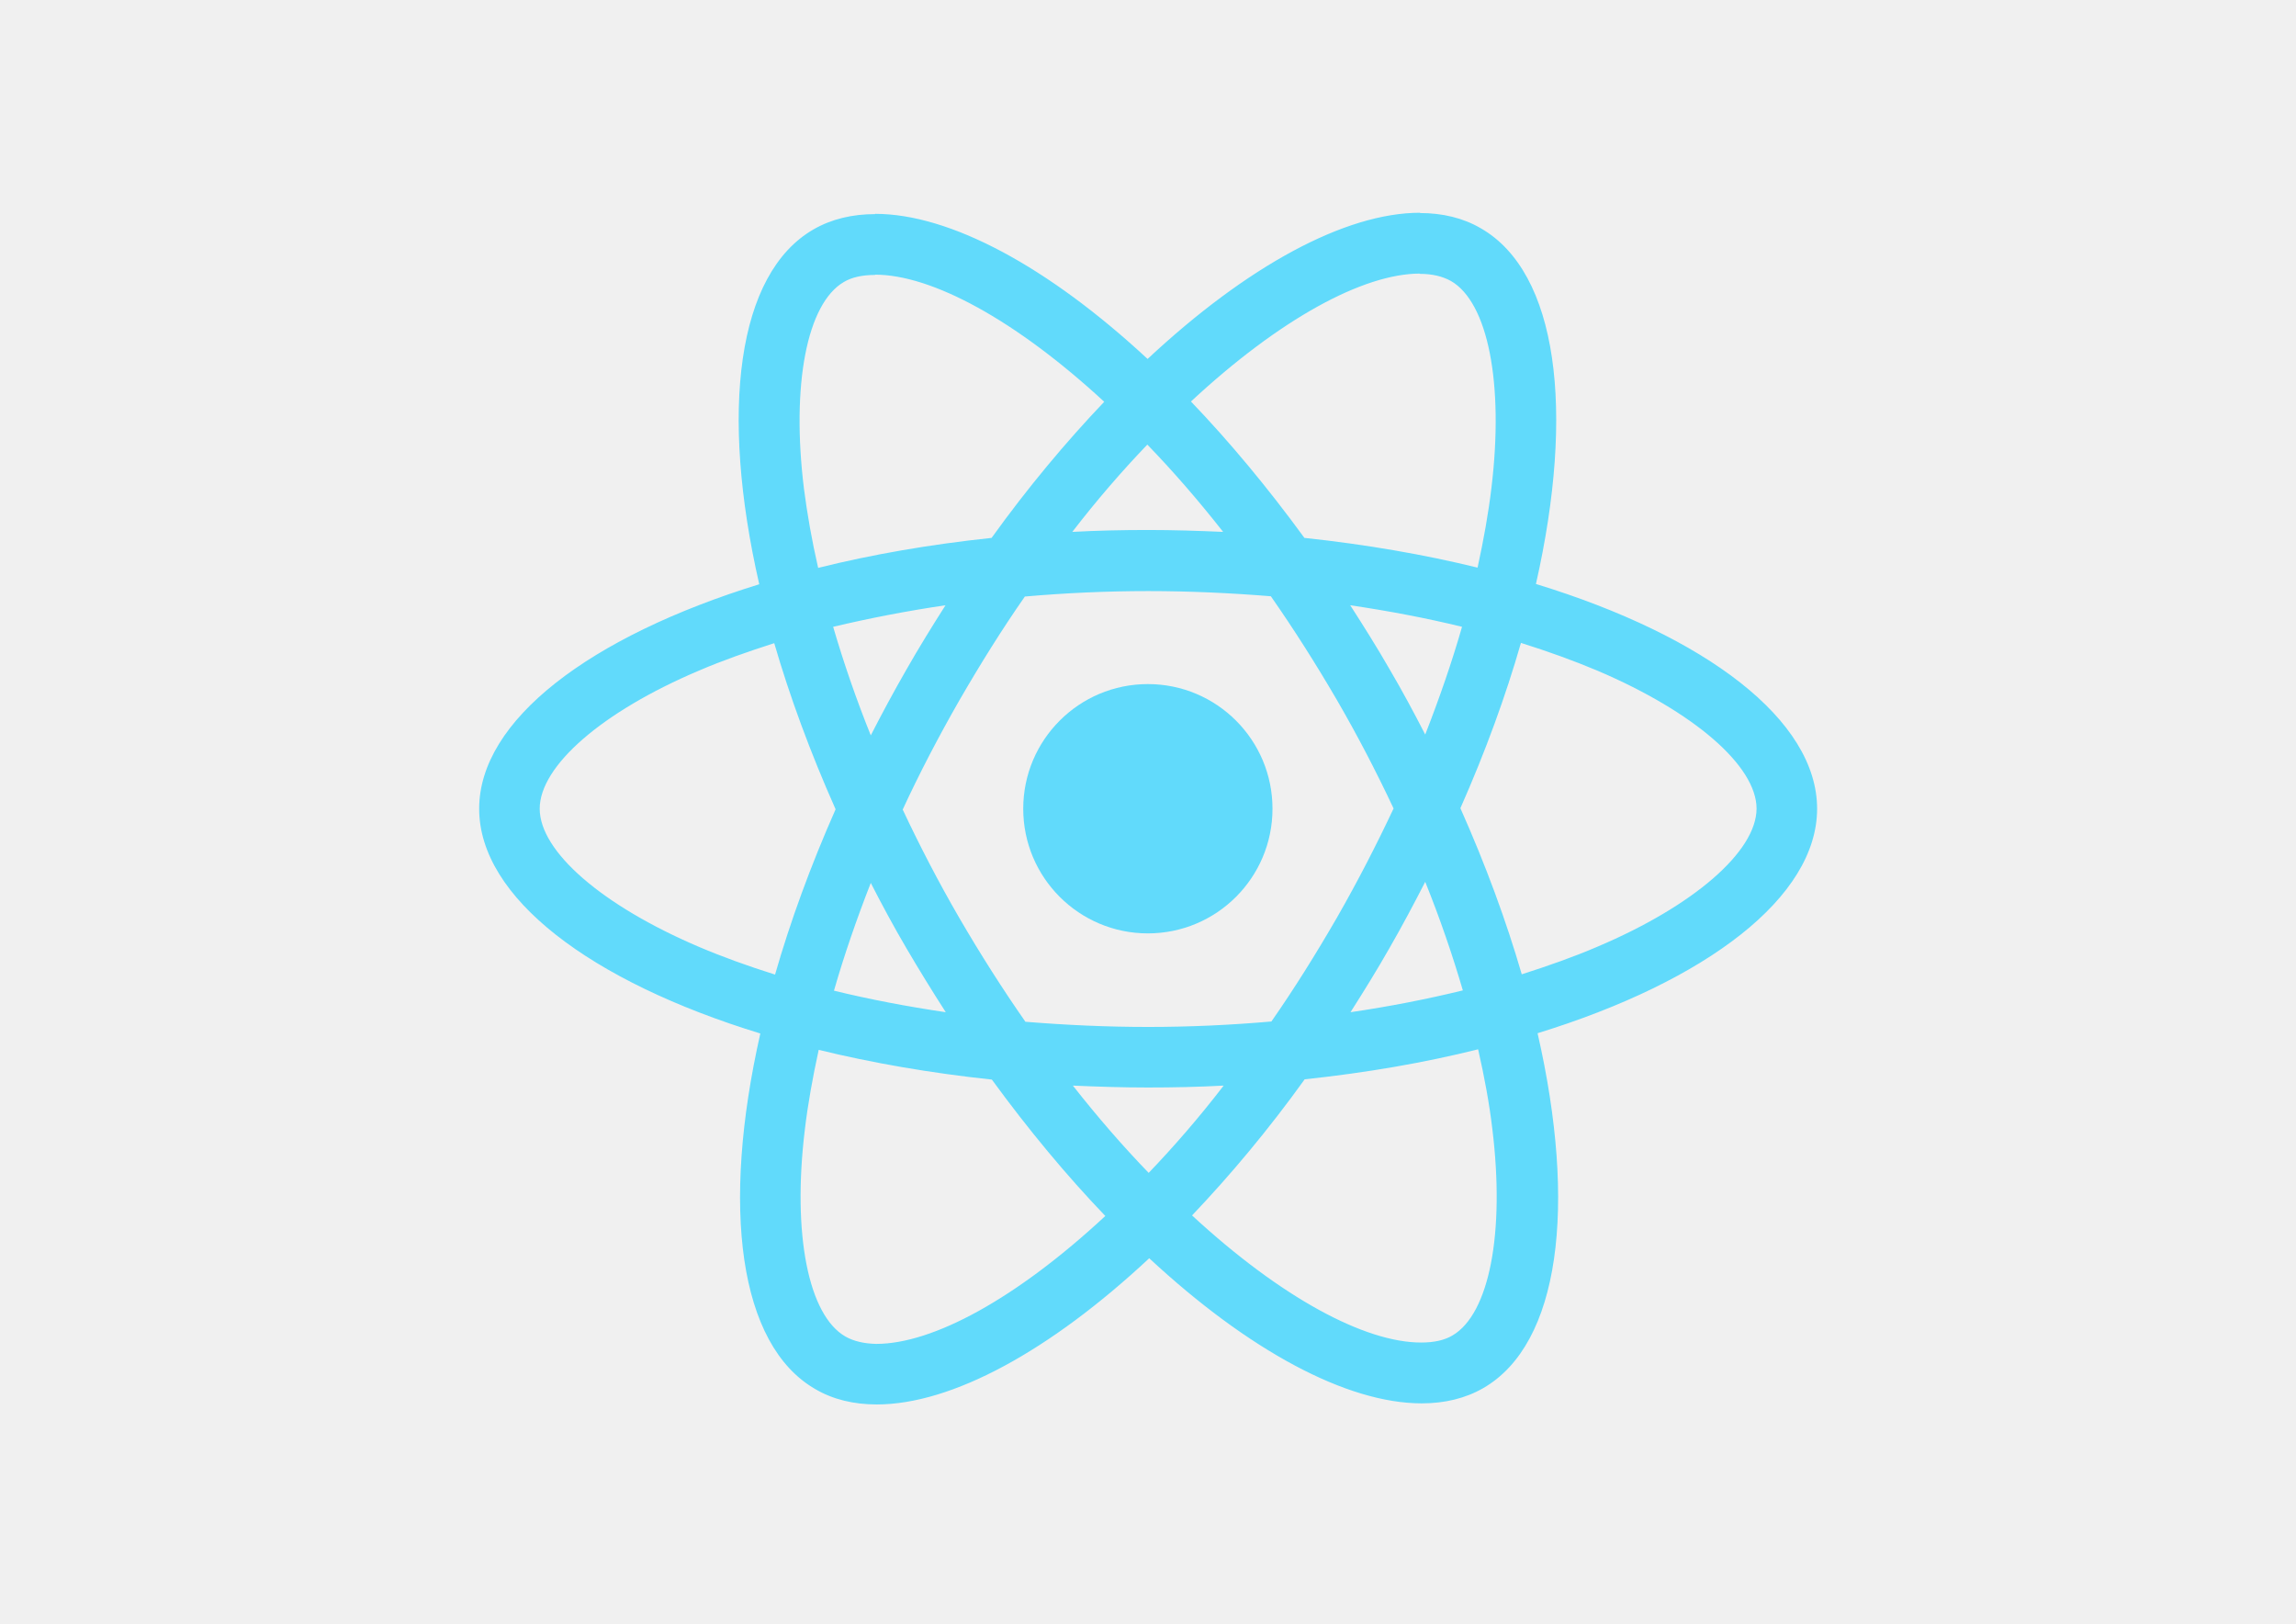
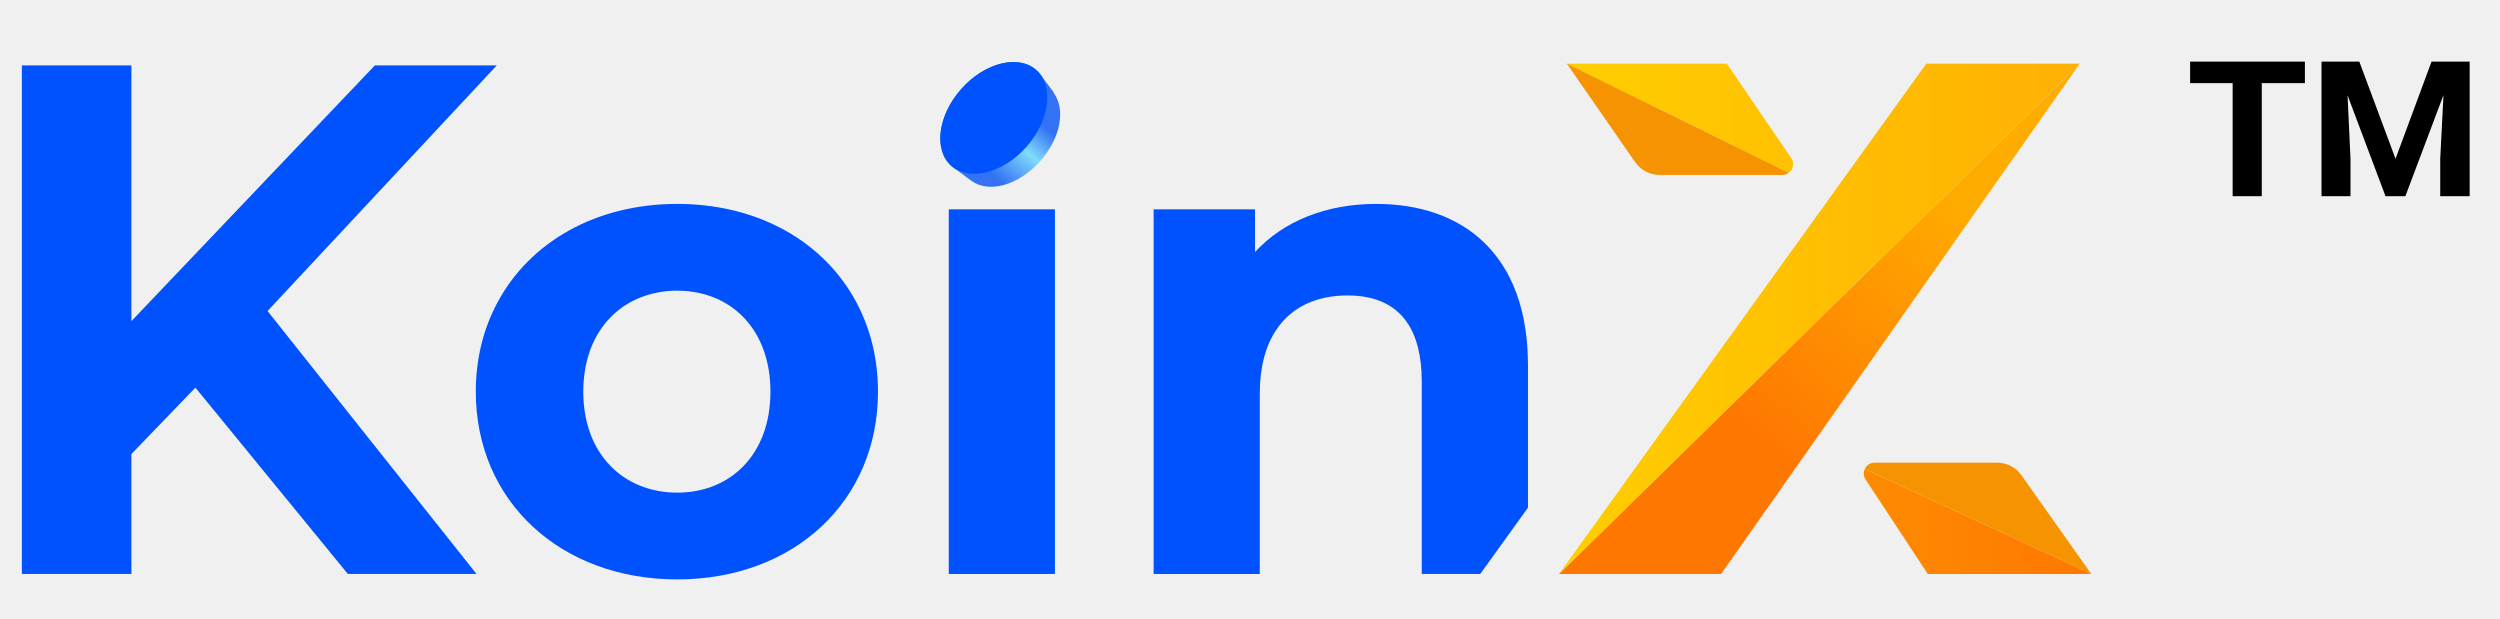
- <svg xmlns="http://www.w3.org/2000/svg" viewBox="0 0 841.9 595.3">
-   <g fill="#61DAFB">
-     <path d="M666.3 296.5c0-32.5-40.7-63.3-103.1-82.4 14.4-63.6 8-114.2-20.2-130.4-6.5-3.8-14.1-5.6-22.4-5.6v22.3c4.6 0 8.3.9 11.4 2.6 13.6 7.8 19.5 37.5 14.9 75.7-1.1 9.4-2.9 19.3-5.1 29.4-19.6-4.8-41-8.5-63.5-10.9-13.5-18.5-27.5-35.3-41.6-50 32.6-30.3 63.2-46.9 84-46.9V78c-27.5 0-63.5 19.6-99.9 53.6-36.4-33.8-72.4-53.2-99.9-53.2v22.3c20.7 0 51.4 16.5 84 46.6-14 14.7-28 31.4-41.3 49.9-22.6 2.4-44 6.1-63.6 11-2.3-10-4-19.7-5.2-29-4.7-38.2 1.1-67.9 14.6-75.8 3-1.8 6.9-2.6 11.5-2.6V78.5c-8.4 0-16 1.8-22.6 5.6-28.1 16.2-34.4 66.7-19.9 130.1-62.2 19.2-102.7 49.9-102.7 82.3 0 32.5 40.7 63.3 103.1 82.4-14.4 63.6-8 114.2 20.2 130.4 6.5 3.8 14.1 5.6 22.5 5.6 27.5 0 63.5-19.6 99.9-53.6 36.4 33.8 72.4 53.2 99.9 53.2 8.4 0 16-1.8 22.6-5.6 28.1-16.2 34.4-66.7 19.9-130.1 62-19.1 102.5-49.9 102.5-82.3zm-130.2-66.7c-3.7 12.9-8.3 26.2-13.5 39.5-4.1-8-8.4-16-13.1-24-4.6-8-9.5-15.8-14.4-23.4 14.2 2.1 27.9 4.7 41 7.9zm-45.8 106.5c-7.8 13.5-15.8 26.3-24.1 38.2-14.9 1.3-30 2-45.2 2-15.1 0-30.2-.7-45-1.9-8.3-11.9-16.4-24.6-24.2-38-7.6-13.1-14.5-26.4-20.8-39.8 6.2-13.4 13.2-26.8 20.7-39.9 7.8-13.5 15.8-26.3 24.1-38.2 14.9-1.3 30-2 45.2-2 15.1 0 30.2.7 45 1.9 8.3 11.9 16.4 24.6 24.2 38 7.6 13.1 14.5 26.4 20.8 39.8-6.3 13.4-13.2 26.8-20.7 39.9zm32.3-13c5.4 13.4 10 26.8 13.8 39.8-13.1 3.2-26.9 5.9-41.2 8 4.9-7.7 9.8-15.6 14.4-23.7 4.6-8 8.9-16.1 13-24.1zM421.2 430c-9.3-9.6-18.6-20.3-27.8-32 9 .4 18.2.7 27.5.7 9.4 0 18.7-.2 27.8-.7-9 11.7-18.3 22.4-27.5 32zm-74.4-58.9c-14.2-2.1-27.9-4.7-41-7.9 3.7-12.9 8.3-26.2 13.5-39.5 4.1 8 8.4 16 13.1 24 4.7 8 9.5 15.8 14.4 23.4zM420.7 163c9.3 9.6 18.6 20.3 27.8 32-9-.4-18.2-.7-27.5-.7-9.4 0-18.7.2-27.8.7 9-11.7 18.3-22.4 27.5-32zm-74 58.9c-4.9 7.7-9.8 15.6-14.4 23.7-4.6 8-8.9 16-13 24-5.4-13.4-10-26.8-13.8-39.8 13.1-3.1 26.9-5.8 41.2-7.9zm-90.5 125.2c-35.4-15.1-58.3-34.9-58.3-50.6 0-15.7 22.9-35.6 58.3-50.6 8.6-3.7 18-7 27.7-10.1 5.7 19.6 13.2 40 22.5 60.9-9.2 20.8-16.6 41.1-22.2 60.6-9.9-3.1-19.3-6.5-28-10.2zM310 490c-13.6-7.8-19.5-37.5-14.9-75.7 1.1-9.4 2.9-19.3 5.1-29.4 19.6 4.8 41 8.5 63.5 10.9 13.5 18.5 27.5 35.3 41.6 50-32.6 30.3-63.2 46.9-84 46.9-4.5-.1-8.3-1-11.3-2.7zm237.2-76.2c4.7 38.2-1.1 67.9-14.6 75.8-3 1.8-6.9 2.6-11.5 2.6-20.7 0-51.4-16.5-84-46.6 14-14.7 28-31.4 41.3-49.9 22.6-2.4 44-6.1 63.6-11 2.3 10.1 4.1 19.8 5.2 29.1zm38.5-66.7c-8.6 3.7-18 7-27.7 10.1-5.7-19.6-13.2-40-22.5-60.9 9.2-20.8 16.6-41.1 22.2-60.6 9.9 3.1 19.3 6.5 28.1 10.2 35.4 15.1 58.3 34.9 58.3 50.6-.1 15.7-23 35.6-58.4 50.6zM320.8 78.4z" />
-     <circle cx="420.9" cy="296.5" r="45.7" />
-     <path d="M520.5 78.1z" />
+ <svg xmlns="http://www.w3.org/2000/svg" width="97" height="24" viewBox="0 0 97 24" fill="none">
+   <g clip-path="url(#clip0_1_1123)">
+     <path fill-rule="evenodd" clip-rule="evenodd" d="M37.68 7.01L36.877 6.407L37.226 6.038C37.203 5.444 37.475 4.738 37.995 4.152C38.565 3.51 39.315 3.145 39.945 3.158L40.291 2.792L40.894 3.596L40.883 3.607C41.35 4.227 41.164 5.345 40.361 6.251C39.51 7.21 38.34 7.509 37.683 7.007L37.68 7.01Z" fill="url(#paint0_linear_1_1123)" />
+     <path d="M39.812 5.687C40.724 4.659 40.903 3.327 40.211 2.712C39.519 2.098 38.217 2.434 37.305 3.463C36.392 4.492 36.213 5.824 36.905 6.438C37.598 7.052 38.899 6.716 39.812 5.687Z" fill="url(#paint1_linear_1_1123)" />
+     <path d="M39.824 5.698C40.731 4.676 40.9 3.344 40.201 2.724C39.502 2.103 38.199 2.429 37.292 3.452C36.385 4.474 36.216 5.806 36.916 6.427C37.615 7.047 38.917 6.721 39.824 5.698Z" fill="#0052FE" />
+     <path d="M10.38 12.068L19.275 2.537H14.545L5.098 12.46V2.537H0.848V22.269H5.098V17.617L7.581 15.04L13.496 22.269H18.488L10.982 12.825L10.38 12.067V12.068Z" fill="#0052FE" />
+     <path d="M32.982 11.307C31.66 9.209 29.234 7.912 26.276 7.912C23.115 7.912 20.548 9.395 19.297 11.745C18.756 12.751 18.461 13.92 18.461 15.197C18.461 19.456 21.76 22.481 26.276 22.481C30.792 22.481 34.066 19.456 34.066 15.197C34.066 13.729 33.676 12.407 32.982 11.307ZM26.276 19.114C24.216 19.114 22.631 17.642 22.631 15.197C22.631 13.094 23.801 11.71 25.439 11.365C25.706 11.306 25.987 11.277 26.276 11.277C26.479 11.277 26.674 11.29 26.866 11.321C28.625 11.575 29.893 12.99 29.893 15.197C29.893 17.642 28.337 19.114 26.277 19.114H26.276Z" fill="#0052FE" />
+     <path d="M40.931 8.122H36.812V22.27H40.931V8.122Z" fill="#0052FE" />
+     <path d="M53.395 7.912C51.467 7.912 49.804 8.571 48.695 9.779V8.122H44.761V22.27H48.879V15.274C48.879 14.246 49.101 13.436 49.495 12.834C50.093 11.906 51.089 11.463 52.287 11.463C53.906 11.463 54.919 12.293 55.125 14.081C55.151 14.304 55.164 14.547 55.164 14.802V22.269H57.433L59.285 19.697V14.172C59.285 9.858 56.749 7.912 53.395 7.912Z" fill="#0052FE" />
+     <path d="M80.695 2.47L60.489 22.27H66.778L68.624 19.645L79.08 4.769L80.695 2.47Z" fill="url(#paint2_linear_1_1123)" />
+     <path d="M74.74 2.47L74.094 3.368L63.953 17.456L60.489 22.27L80.695 2.47H74.74Z" fill="url(#paint3_linear_1_1123)" />
+     <path d="M78.695 18.812L78.434 18.443C78.216 18.134 77.862 17.951 77.486 17.951H72.733C72.557 17.951 72.42 18.056 72.355 18.195L81.141 22.27L78.695 18.812Z" fill="#F69300" />
+     <path d="M72.355 18.195C72.297 18.319 72.296 18.47 72.382 18.601L73.359 20.087H73.361L74.797 22.27H81.142L72.356 18.195H72.355Z" fill="url(#paint4_linear_1_1123)" />
+     <path d="M69.499 6.135L67.994 3.926L67.002 2.471H60.794L69.401 6.705C69.57 6.579 69.633 6.333 69.499 6.135H69.499Z" fill="url(#paint5_linear_1_1123)" />
+     <path d="M60.794 2.47L63.442 6.288C63.453 6.304 63.464 6.316 63.475 6.332C63.694 6.619 64.034 6.788 64.397 6.788H69.153C69.25 6.788 69.333 6.754 69.401 6.704L60.794 2.469L60.794 2.47Z" fill="#F69300" />
+     <path d="M89.43 3.226H87.757V7.612H86.627V3.226H84.977V2.391H89.43V3.226ZM91.542 2.391L92.946 6.162L94.344 2.391H95.823V7.612H94.681V6.162L94.807 3.69L93.328 7.612H92.558L91.085 3.696L91.199 6.162V7.612H90.075V2.391H91.542Z" fill="black" />
  </g>
+   <defs>
+     <linearGradient id="paint0_linear_1_1123" x1="40.994" y1="3.796" x2="37.982" y2="7.311" gradientUnits="userSpaceOnUse">
+       <stop stop-color="#3372F5" />
+       <stop offset="0.25" stop-color="#3372F5" />
+       <stop offset="0.505" stop-color="#80DBFB" />
+       <stop offset="0.839" stop-color="#3372F5" />
+       <stop offset="1" stop-color="#3372F5" />
+     </linearGradient>
+     <linearGradient id="paint1_linear_1_1123" x1="45.455" y1="3.785" x2="44.649" y2="4.692" gradientUnits="userSpaceOnUse">
+       <stop stop-color="#0080D4" />
+       <stop offset="0.47" stop-color="white" />
+       <stop offset="0.6" stop-color="#F1F8FC" />
+       <stop offset="1" stop-color="#007DCC" />
+     </linearGradient>
+     <linearGradient id="paint2_linear_1_1123" x1="76.156" y1="7.783" x2="68.327" y2="16.84" gradientUnits="userSpaceOnUse">
+       <stop stop-color="#FFAC00" />
+       <stop offset="1" stop-color="#FE7801" />
+     </linearGradient>
+     <linearGradient id="paint3_linear_1_1123" x1="60.489" y1="12.37" x2="80.695" y2="12.37" gradientUnits="userSpaceOnUse">
+       <stop stop-color="#FFCE00" />
+       <stop offset="1" stop-color="#FFB003" />
+     </linearGradient>
+     <linearGradient id="paint4_linear_1_1123" x1="72.314" y1="20.233" x2="81.141" y2="20.233" gradientUnits="userSpaceOnUse">
+       <stop stop-color="#FE8B01" />
+       <stop offset="1" stop-color="#FE7801" />
+     </linearGradient>
+     <linearGradient id="paint5_linear_1_1123" x1="60.793" y1="4.588" x2="69.572" y2="4.588" gradientUnits="userSpaceOnUse">
+       <stop stop-color="#FFCE00" />
+       <stop offset="1" stop-color="#FFC101" />
+     </linearGradient>
+     <clipPath id="clip0_1_1123">
+       <rect width="96" height="24" fill="white" transform="translate(0.847656)" />
+     </clipPath>
+   </defs>
</svg>
